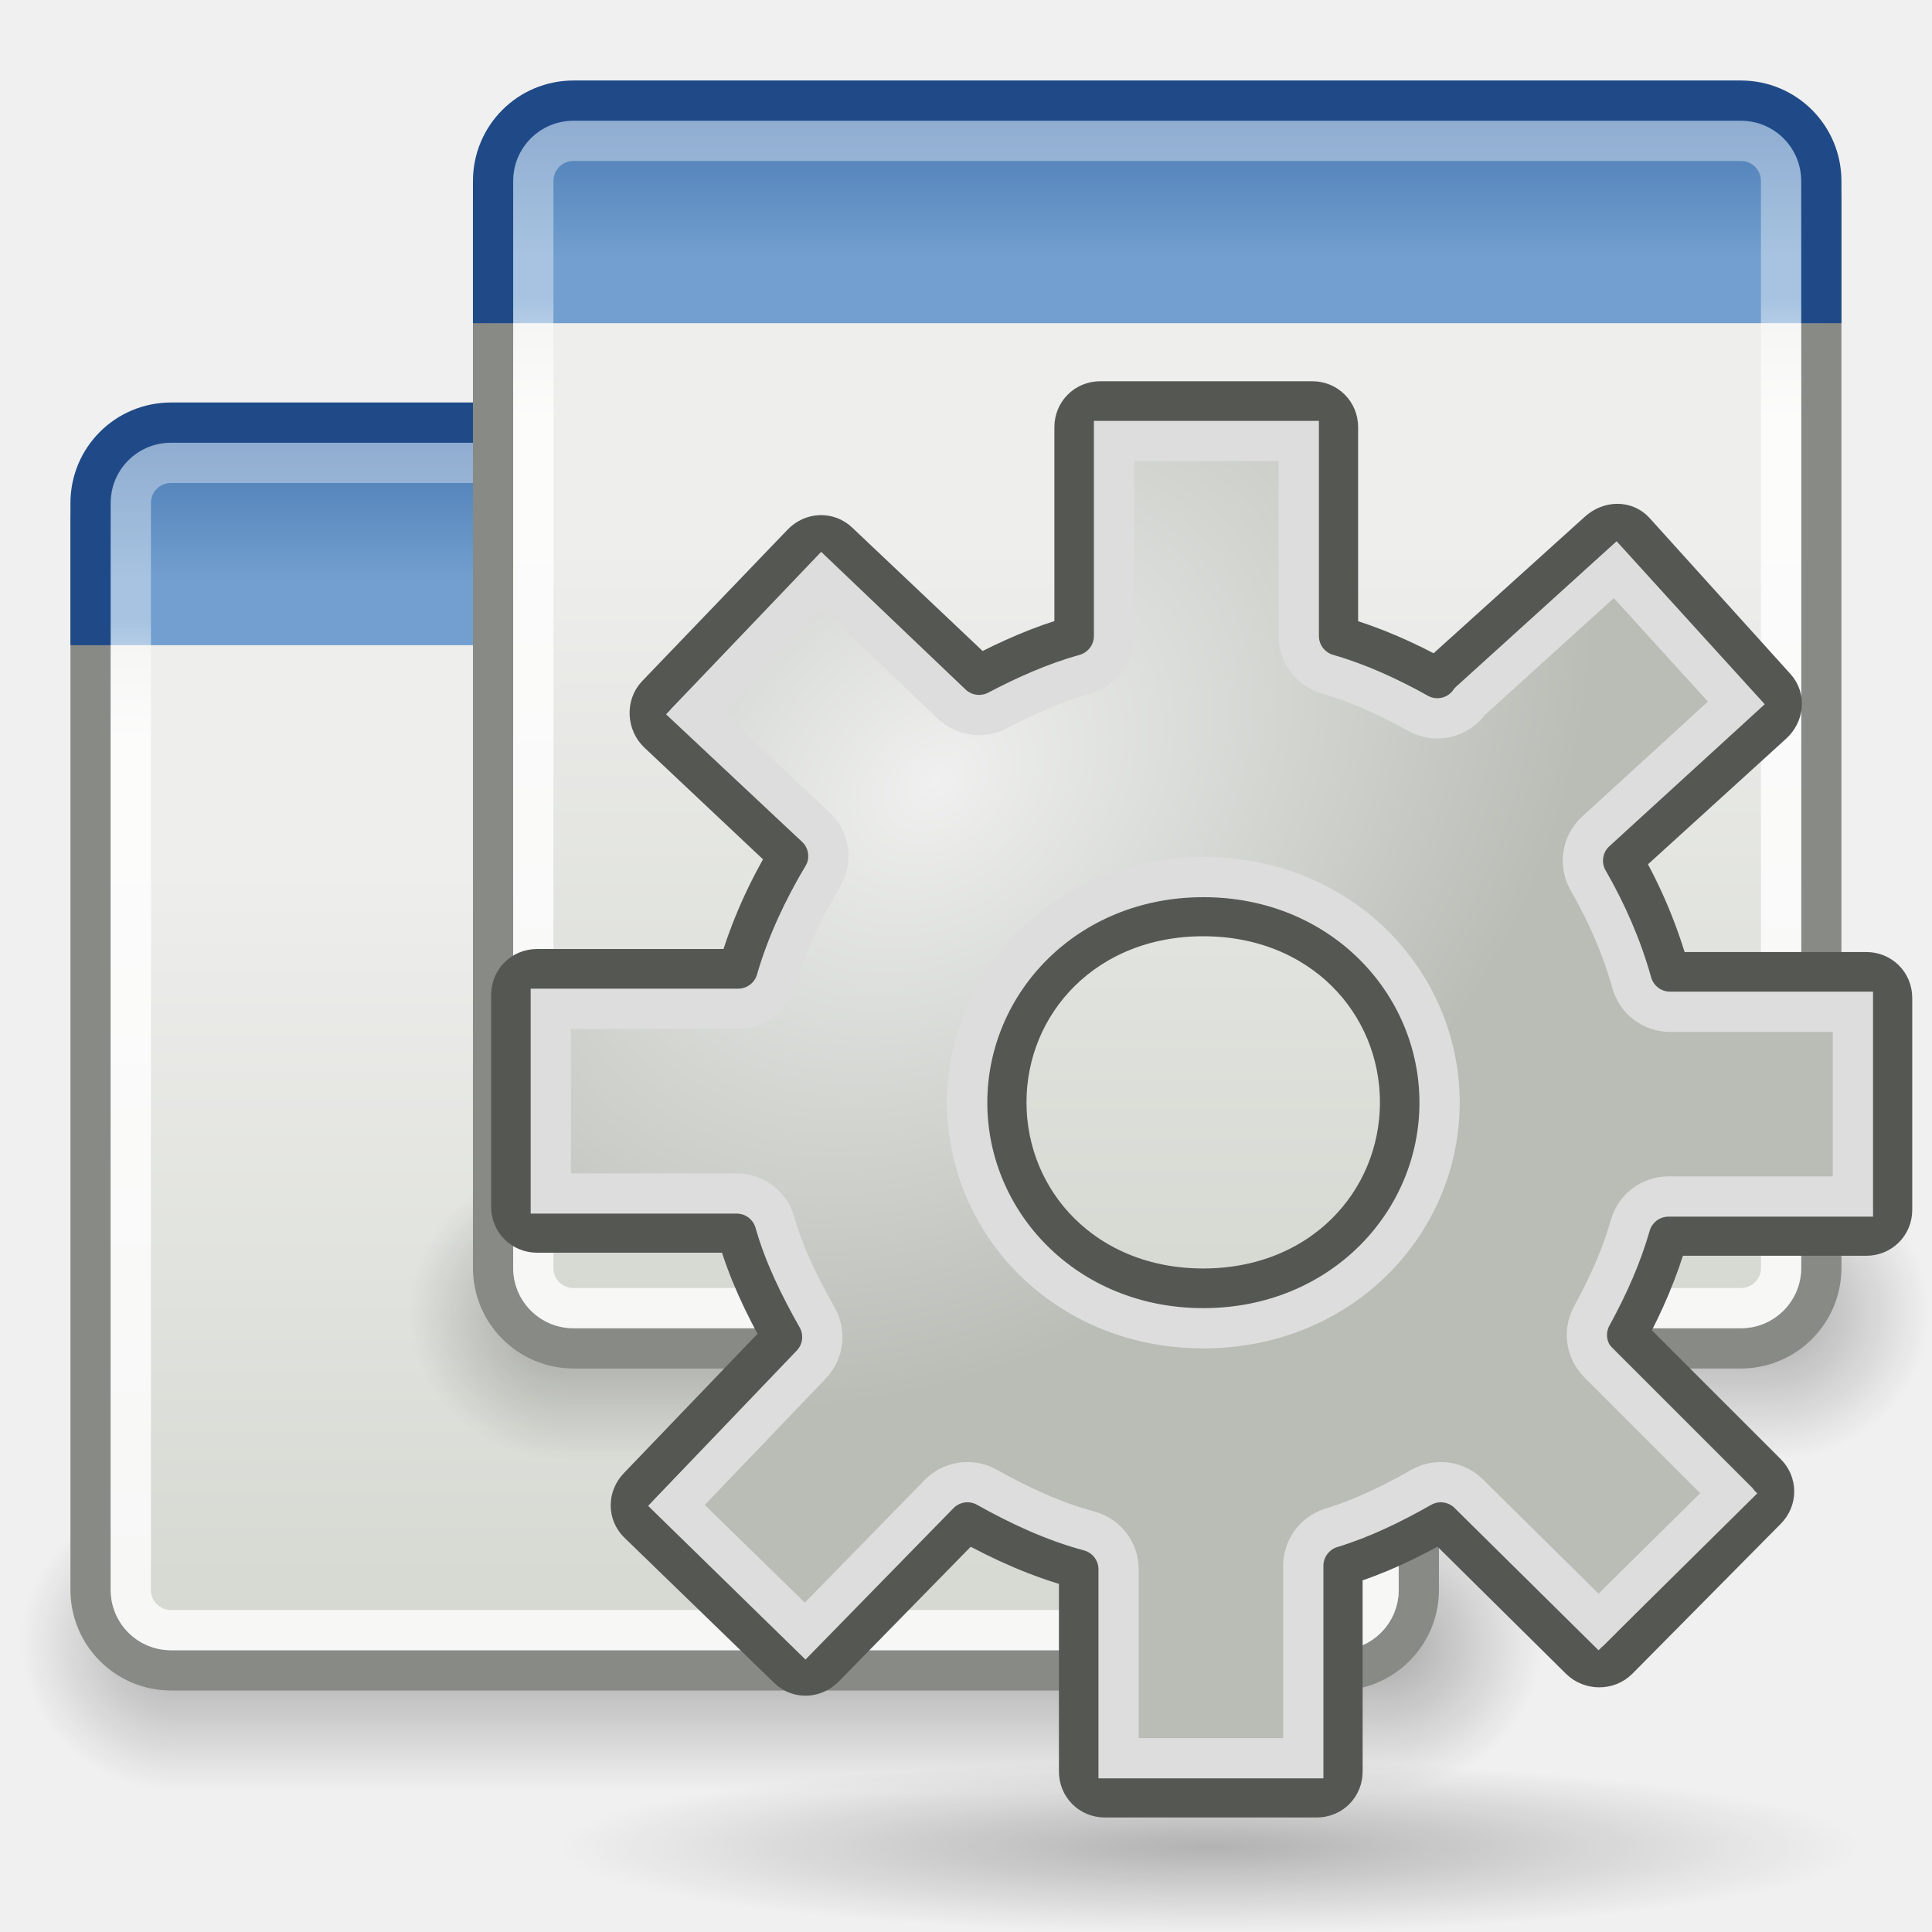
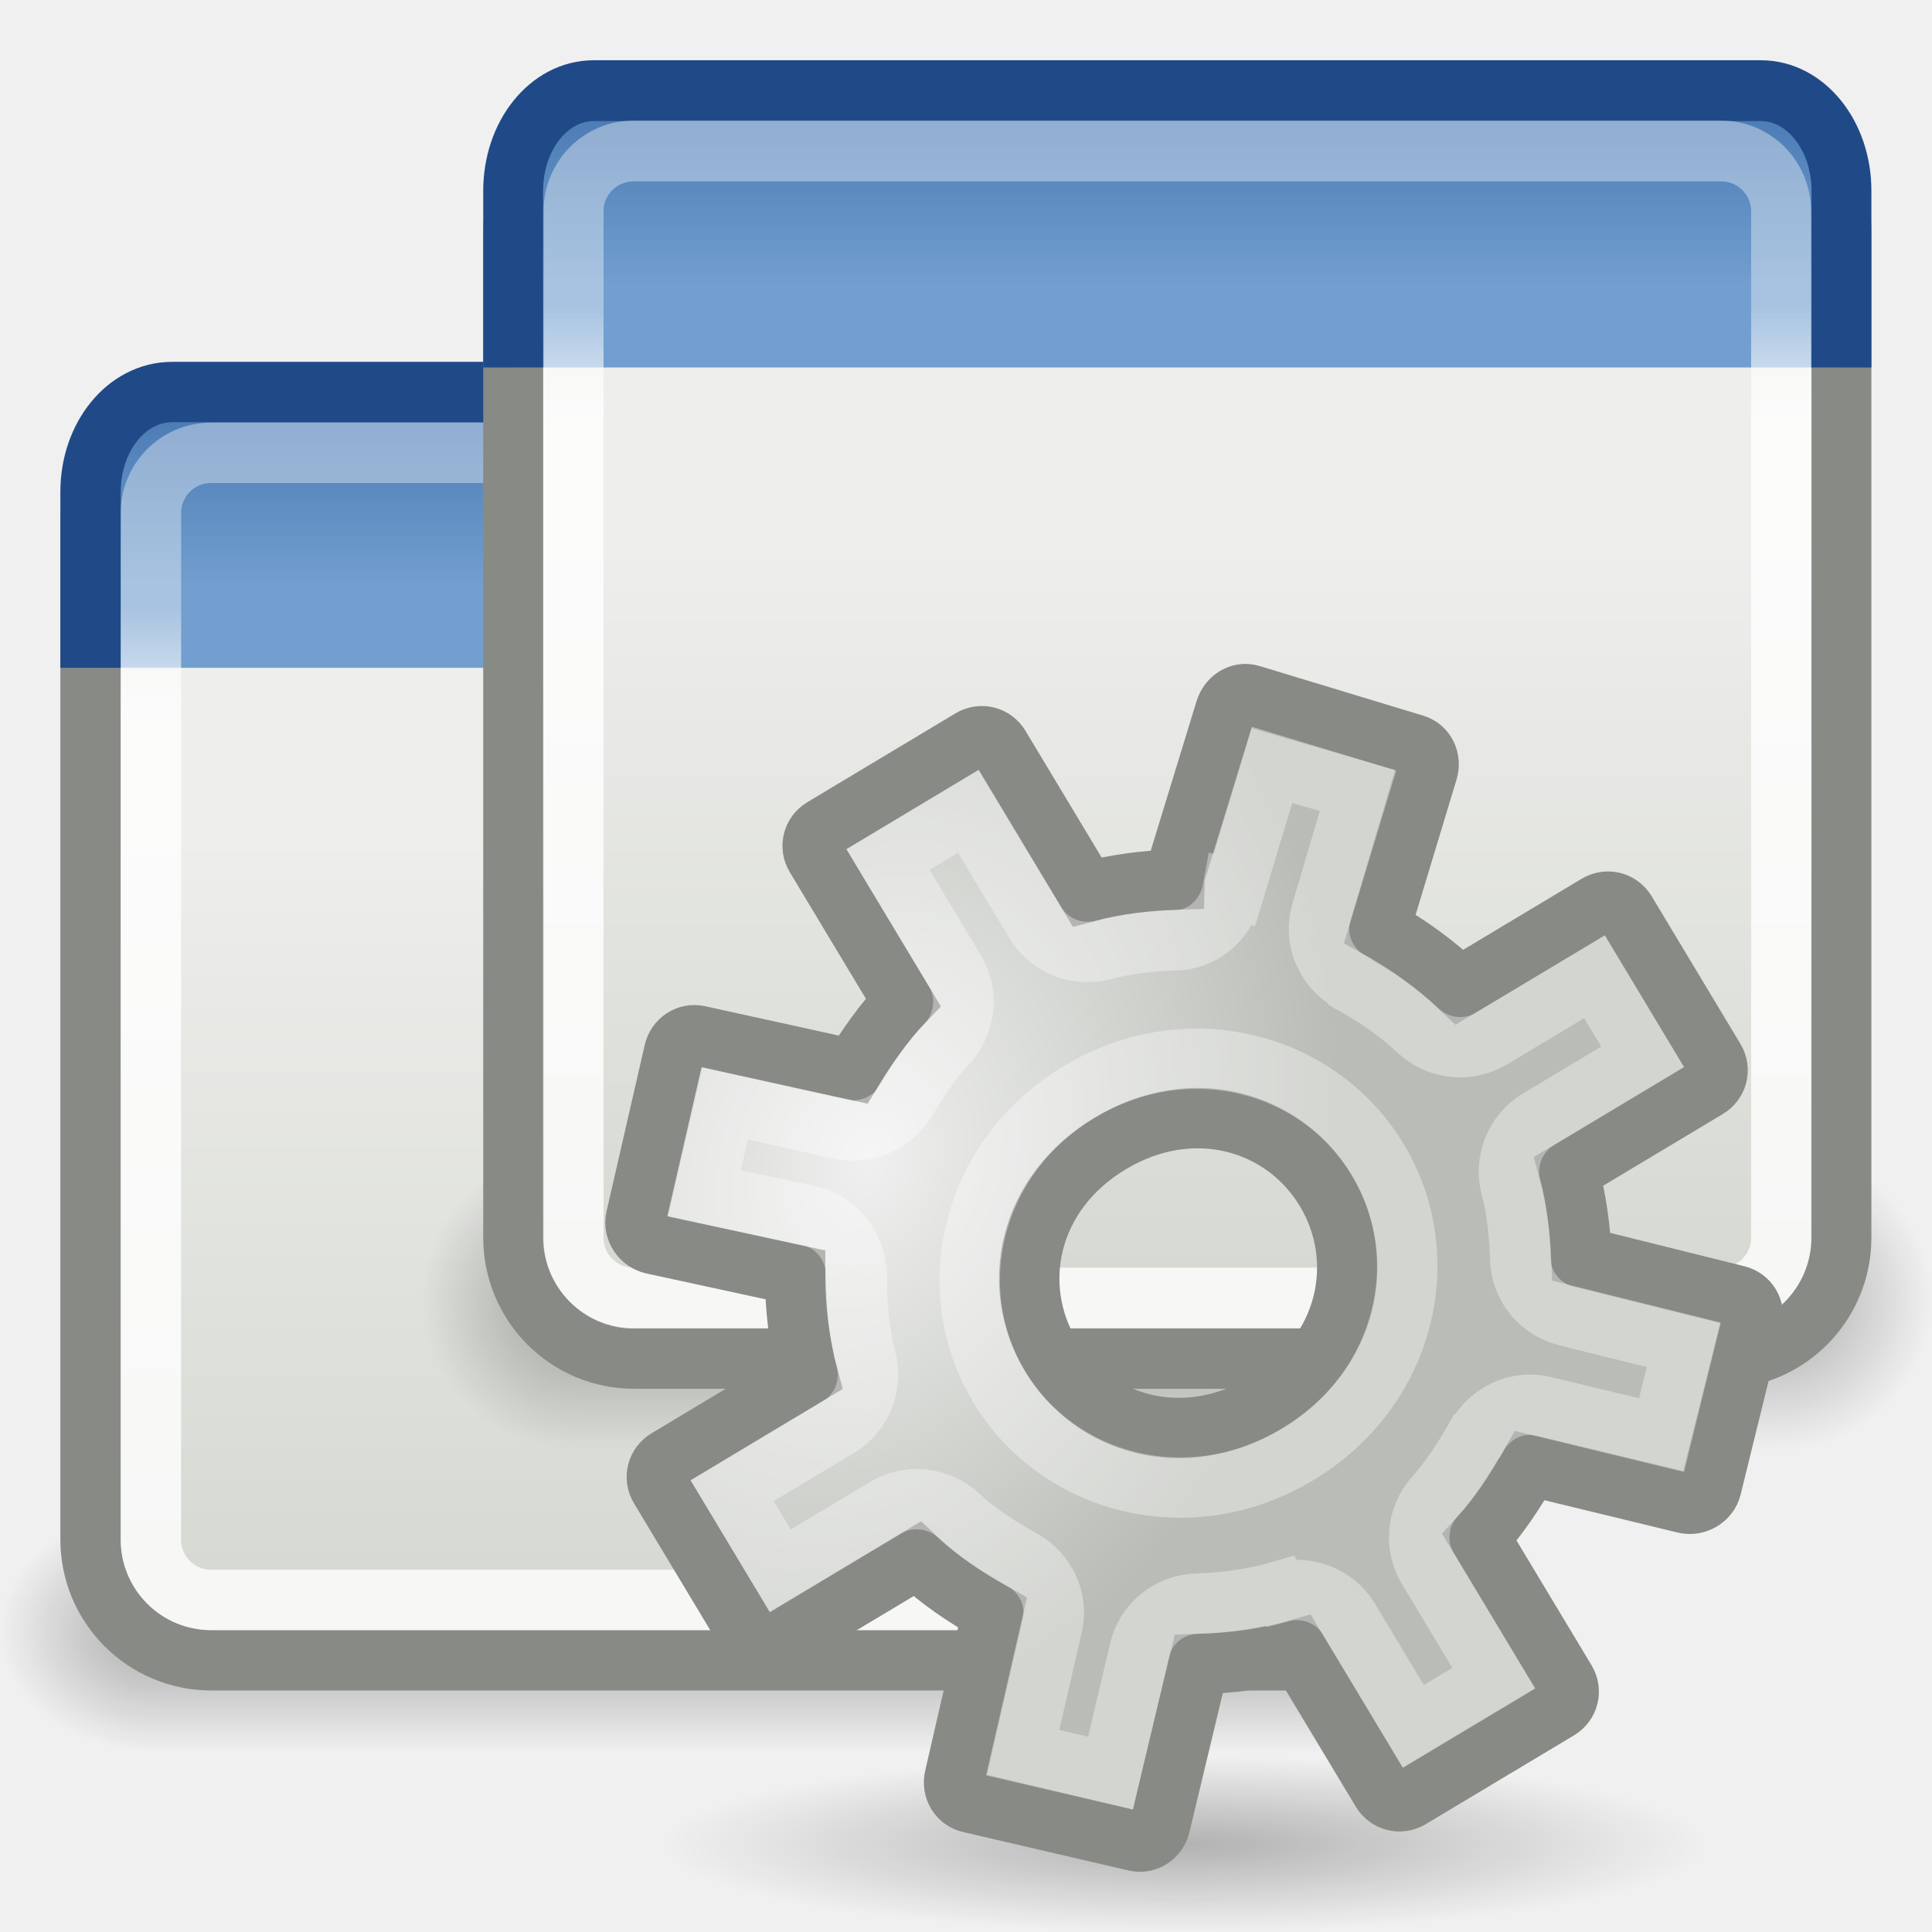
- <svg xmlns="http://www.w3.org/2000/svg" xmlns:xlink="http://www.w3.org/1999/xlink" width="48px" height="48px" id="svg11300">
+ <svg xmlns="http://www.w3.org/2000/svg" xmlns:xlink="http://www.w3.org/1999/xlink" width="32" height="32" id="svg11300" version="1.0">
  <defs id="defs3">
    <linearGradient id="linearGradient8440">
      <stop style="stop-color:#eff0ef;stop-opacity:1;" offset="0" id="stop8442" />
      <stop style="stop-color:#babdb6;stop-opacity:1;" offset="1" id="stop8444" />
    </linearGradient>
    <linearGradient id="linearGradient47870">
      <stop id="stop47872" offset="0" style="stop-color:#000000;stop-opacity:0" />
      <stop id="stop47878" offset="0.5" style="stop-color:#000000;stop-opacity:1" />
      <stop id="stop47874" offset="1" style="stop-color:#000000;stop-opacity:0" />
    </linearGradient>
    <linearGradient id="linearGradient51765">
      <stop id="stop51767" offset="0" style="stop-color:#000000;stop-opacity:1" />
      <stop id="stop51769" offset="1" style="stop-color:#000000;stop-opacity:0" />
    </linearGradient>
    <linearGradient id="linearGradient30743">
      <stop id="stop30745" offset="0" style="stop-color:#000000;stop-opacity:1;" />
      <stop id="stop30747" offset="1" style="stop-color:#000000;stop-opacity:0;" />
    </linearGradient>
    <radialGradient xlink:href="#linearGradient30743" id="radialGradient9570" gradientUnits="userSpaceOnUse" gradientTransform="matrix(1,0,0,0.6052632,0,2.368421)" cx="10.5" cy="6" fx="10.5" fy="6" r="9.5" />
    <radialGradient xlink:href="#linearGradient8440" id="radialGradient2212" gradientUnits="userSpaceOnUse" gradientTransform="matrix(0.5978217,0.7141211,-0.9327865,0.7808761,-1.086967,-29.05107)" cx="56.704" cy="10.241" fx="56.704" fy="10.241" r="14.75" />
    <linearGradient y2="13.409" x2="9.5" y1="16.264" x1="9.5" gradientTransform="translate(4,5)" gradientUnits="userSpaceOnUse" id="linearGradient2886" xlink:href="#linearGradient3690" />
    <linearGradient y2="12.403" x2="23.069" y1="6.799" x1="23.069" gradientTransform="translate(4,5)" gradientUnits="userSpaceOnUse" id="linearGradient2884" xlink:href="#linearGradient3674" />
    <linearGradient y2="19.539" x2="24.926" y1="40" x1="24.926" gradientTransform="translate(4,5)" gradientUnits="userSpaceOnUse" id="linearGradient2882" xlink:href="#linearGradient2781" />
    <linearGradient y2="13.409" x2="9.5" y1="16.264" x1="9.5" gradientTransform="translate(5,-6)" gradientUnits="userSpaceOnUse" id="linearGradient2850" xlink:href="#linearGradient3690" />
    <linearGradient y2="12.403" x2="23.069" y1="6.799" x1="23.069" gradientTransform="translate(5,-6)" gradientUnits="userSpaceOnUse" id="linearGradient2848" xlink:href="#linearGradient3674" />
    <linearGradient y2="19.539" x2="24.926" y1="40" x1="24.926" gradientTransform="translate(5,-6)" gradientUnits="userSpaceOnUse" id="linearGradient2846" xlink:href="#linearGradient2781" />
    <linearGradient id="linearGradient2781">
      <stop id="stop2783" offset="0" style="stop-color:#d3d7cf;stop-opacity:1" />
      <stop id="stop2785" offset="1" style="stop-color:#eeeeec;stop-opacity:1" />
    </linearGradient>
    <linearGradient id="linearGradient3674">
      <stop id="stop3676" offset="0" style="stop-color:#3465a4;stop-opacity:1" />
      <stop id="stop3678" offset="1" style="stop-color:#729fcf;stop-opacity:1;" />
    </linearGradient>
    <linearGradient id="linearGradient3690">
      <stop id="stop3692" offset="0" style="stop-color:white;stop-opacity:1;" />
      <stop id="stop3694" offset="1" style="stop-color:white;stop-opacity:0.469" />
    </linearGradient>
    <linearGradient xlink:href="#linearGradient47870" id="linearGradient2470" gradientUnits="userSpaceOnUse" gradientTransform="matrix(0.9788196,0,0,0.7154223,-8.500802,52.11272)" x1="32.085" y1="-14.402" x2="32.085" y2="-5.563" />
    <radialGradient xlink:href="#linearGradient51765" id="radialGradient2472" gradientUnits="userSpaceOnUse" gradientTransform="matrix(1.957639,-8.146468e-7,6.6614241e-7,1.456579,-59.01756,62.73807)" cx="51.438" cy="-12.203" fx="51.438" fy="-12.203" r="2.172" />
    <radialGradient xlink:href="#linearGradient51765" id="radialGradient2474" gradientUnits="userSpaceOnUse" gradientTransform="matrix(-1.957639,-9.2540676e-8,-1.2888861e-7,1.456579,110.0178,62.73803)" cx="51.438" cy="-12.203" fx="51.438" fy="-12.203" r="2.172" />
    <linearGradient xlink:href="#linearGradient47870" id="linearGradient2484" gradientUnits="userSpaceOnUse" gradientTransform="matrix(0.9788196,0,0,0.7154223,-8.500802,52.11272)" x1="32.085" y1="-14.402" x2="32.085" y2="-5.563" />
    <radialGradient xlink:href="#linearGradient51765" id="radialGradient2486" gradientUnits="userSpaceOnUse" gradientTransform="matrix(1.957639,-8.146468e-7,6.6614241e-7,1.456579,-59.01756,62.73807)" cx="51.438" cy="-12.203" fx="51.438" fy="-12.203" r="2.172" />
    <radialGradient xlink:href="#linearGradient51765" id="radialGradient2488" gradientUnits="userSpaceOnUse" gradientTransform="matrix(-1.957639,-9.2540676e-8,-1.2888861e-7,1.456579,110.0178,62.73803)" cx="51.438" cy="-12.203" fx="51.438" fy="-12.203" r="2.172" />
+     <linearGradient y2="41.842" x2="30.035" y1="37.667" x1="36.202" gradientUnits="userSpaceOnUse" id="linearGradient8365" xlink:href="#linearGradient3307" />
+     <linearGradient y2="52.806" x2="33.358" y1="37.386" x1="33.358" gradientUnits="userSpaceOnUse" id="linearGradient8363" xlink:href="#linearGradient3315" />
+     <linearGradient y2="51.47" x2="33.233" y1="44.886" x1="38.046" gradientUnits="userSpaceOnUse" id="linearGradient8361" xlink:href="#linearGradient3355" />
+     <linearGradient y2="50.416" x2="33.666" y1="46.094" x1="35.198" gradientUnits="userSpaceOnUse" id="linearGradient8359" xlink:href="#linearGradient3331" />
+     <linearGradient id="linearGradient3355">
+       <stop id="stop3357" offset="0" style="stop-color:#6f716c;stop-opacity:1;" />
+       <stop id="stop3359" offset="1" style="stop-color:#888a85;stop-opacity:0;" />
+     </linearGradient>
+     <linearGradient id="linearGradient3331">
+       <stop style="stop-color:#d3d7cf;stop-opacity:1;" offset="0" id="stop3333" />
+       <stop style="stop-color:#d3d7cf;stop-opacity:0;" offset="1" id="stop3335" />
+     </linearGradient>
+     <linearGradient id="linearGradient3315">
+       <stop style="stop-color:white;stop-opacity:1;" offset="0" id="stop3317" />
+       <stop style="stop-color:white;stop-opacity:0;" offset="1" id="stop3319" />
+     </linearGradient>
+     <linearGradient id="linearGradient3307">
+       <stop style="stop-color:#888a85;stop-opacity:1;" offset="0" id="stop3309" />
+       <stop style="stop-color:#888a85;stop-opacity:0;" offset="1" id="stop3311" />
+     </linearGradient>
+     <linearGradient y2="39.999" x2="25.058" y1="47.028" x1="25.058" gradientUnits="userSpaceOnUse" id="linearGradient8388" xlink:href="#linearGradient3702" />
+     <radialGradient r="2.5" fy="43.5" fx="4.993" cy="43.5" cx="4.993" gradientTransform="matrix(2.003784,0,0,1.4,-20.01187,-104.4)" gradientUnits="userSpaceOnUse" id="radialGradient8386" xlink:href="#linearGradient3688" />
+     <radialGradient r="2.5" fy="43.5" fx="4.993" cy="43.5" cx="4.993" gradientTransform="matrix(2.003784,0,0,1.4,27.98813,-17.4)" gradientUnits="userSpaceOnUse" id="radialGradient8384" xlink:href="#linearGradient3688" />
+     <radialGradient r="38.159" fy="7.268" fx="8.144" cy="7.268" cx="8.144" gradientTransform="matrix(0.9767883,0,0,1.029108,3.315628,0.9781569)" gradientUnits="userSpaceOnUse" id="radialGradient8382" xlink:href="#linearGradient15662" />
+     <radialGradient r="37.752" fy="3.756" fx="8.824" cy="3.756" cx="8.824" gradientTransform="matrix(0.9988117,0,0,1.05194,2.801671,0.4602236)" gradientUnits="userSpaceOnUse" id="radialGradient8380" xlink:href="#linearGradient269" />
+     <radialGradient r="86.708" fy="35.737" fx="33.967" cy="35.737" cx="33.967" gradientTransform="matrix(0.9907871,0,0,1.06046,-0.6576517,-0.1982243)" gradientUnits="userSpaceOnUse" id="radialGradient8378" xlink:href="#linearGradient259" />
+     <linearGradient y2="38.07" x2="34.17" y1="36.921" x1="33.396" gradientTransform="matrix(-2.48131e-2,-0.756771,0.756567,-2.481981e-2,8.221918,36.1682)" gradientUnits="userSpaceOnUse" id="linearGradient8376" xlink:href="#linearGradient2251" />
+     <radialGradient r="37.752" fy="2.367" fx="31.863" cy="2.367" cx="31.863" gradientTransform="matrix(0.331735,0,0,0.353831,20.10526,9.5823)" gradientUnits="userSpaceOnUse" id="radialGradient8374" xlink:href="#linearGradient269" />
+     <radialGradient r="86.708" fy="14.937" fx="30.654" cy="14.937" cx="30.654" gradientTransform="matrix(0.148355,1.009137e-2,-1.104438e-2,0.162365,25.06011,12.81706)" gradientUnits="userSpaceOnUse" id="radialGradient8372" xlink:href="#linearGradient259" />
+     <radialGradient r="4.293" fy="12.989" fx="37.03" cy="12.989" cx="37.03" gradientTransform="matrix(1.744653,0,0,1.283833,-26.58256,-3.478359)" gradientUnits="userSpaceOnUse" id="radialGradient8370" xlink:href="#linearGradient4790" />
+     <radialGradient r="14.75" fy="10.241" fx="56.704" cy="10.241" cx="56.704" gradientTransform="matrix(0.4001728,0.137953,-0.1814274,0.5219033,-11.10959,1.85733)" gradientUnits="userSpaceOnUse" id="radialGradient8355" xlink:href="#linearGradient8440" />
+     <linearGradient id="linearGradient3702">
+       <stop style="stop-color:black;stop-opacity:0;" offset="0" id="stop3704" />
+       <stop id="stop3710" offset="0.5" style="stop-color:black;stop-opacity:1;" />
+       <stop style="stop-color:black;stop-opacity:0;" offset="1" id="stop3706" />
+     </linearGradient>
+     <linearGradient id="linearGradient3688">
+       <stop style="stop-color:black;stop-opacity:1;" offset="0" id="stop3690" />
+       <stop style="stop-color:black;stop-opacity:0;" offset="1" id="stop8145" />
+     </linearGradient>
+     <linearGradient id="linearGradient4790">
+       <stop style="stop-color:#000000;stop-opacity:1;" offset="0" id="stop4792" />
+       <stop style="stop-color:#000000;stop-opacity:0;" offset="1" id="stop4794" />
+     </linearGradient>
+     <linearGradient id="linearGradient2251">
+       <stop style="stop-color:#ffffff;stop-opacity:1;" offset="0" id="stop2253" />
+       <stop style="stop-color:#ffffff;stop-opacity:0;" offset="1" id="stop2255" />
+     </linearGradient>
+     <linearGradient id="linearGradient15662">
+       <stop id="stop15664" offset="0" style="stop-color:#ffffff;stop-opacity:1;" />
+       <stop id="stop15666" offset="1" style="stop-color:#f8f8f8;stop-opacity:1;" />
+     </linearGradient>
+     <linearGradient id="linearGradient269">
+       <stop id="stop270" offset="0" style="stop-color:#a3a3a3;stop-opacity:1;" />
+       <stop id="stop271" offset="1" style="stop-color:#8a8a8a;stop-opacity:1;" />
+     </linearGradient>
+     <linearGradient id="linearGradient259">
+       <stop id="stop260" offset="0" style="stop-color:#fafafa;stop-opacity:1;" />
+       <stop id="stop261" offset="1" style="stop-color:#bbbbbb;stop-opacity:1;" />
+     </linearGradient>
+     <radialGradient xlink:href="#linearGradient8440" id="radialGradient8210" gradientUnits="userSpaceOnUse" gradientTransform="matrix(0.4777236,0.1646446,-0.2165868,0.6228827,-10.49764,3.532858)" cx="56.704" cy="10.241" fx="56.704" fy="10.241" r="14.75" />
+     <linearGradient xlink:href="#linearGradient2781" id="linearGradient8227" gradientUnits="userSpaceOnUse" gradientTransform="translate(5,-6)" x1="24.926" y1="40" x2="24.926" y2="19.539" />
+     <linearGradient xlink:href="#linearGradient3674" id="linearGradient8229" gradientUnits="userSpaceOnUse" gradientTransform="matrix(1,0,0,0.9528052,5,-5.598844)" x1="23.069" y1="6.799" x2="23.069" y2="12.403" />
+     <linearGradient xlink:href="#linearGradient3690" id="linearGradient8231" gradientUnits="userSpaceOnUse" gradientTransform="matrix(0.9677178,0,0,0.9673313,5.807074,-5.215968)" x1="9.5" y1="16.264" x2="9.5" y2="13.409" />
+     <linearGradient xlink:href="#linearGradient2781" id="linearGradient8242" gradientUnits="userSpaceOnUse" gradientTransform="matrix(0.9879973,0,0,1.01395,4.003984,4.313813)" x1="24.926" y1="40" x2="24.926" y2="19.539" />
+     <linearGradient xlink:href="#linearGradient3674" id="linearGradient8244" gradientUnits="userSpaceOnUse" gradientTransform="matrix(0.9999891,0,0,1.223875,3.506361,2.830395)" x1="23.069" y1="6.799" x2="23.069" y2="12.403" />
+     <linearGradient xlink:href="#linearGradient3690" id="linearGradient8246" gradientUnits="userSpaceOnUse" gradientTransform="matrix(0.9561274,0,0,0.9709637,4.800748,5.500713)" x1="9.5" y1="16.264" x2="9.5" y2="13.409" />
+     <linearGradient xlink:href="#linearGradient3674" id="linearGradient8258" gradientUnits="userSpaceOnUse" gradientTransform="matrix(1,0,0,1.224175,5,-7.905489)" x1="23.069" y1="6.799" x2="23.069" y2="12.403" />
  </defs>
  <g id="layer1">
-     <g transform="matrix(0.9248498,0,0,1.164458,-4.167873,-11.52607)" id="g54724">
-       <rect width="32.357" height="6.323" x="9.322" y="41.809" style="opacity:0.3;fill:url(#linearGradient2470);fill-opacity:1;fill-rule:evenodd;stroke:none;stroke-width:1.024;stroke-linecap:butt;stroke-linejoin:miter;stroke-miterlimit:4;stroke-dasharray:none;stroke-dashoffset:0;stroke-opacity:1" id="rect46899" />
-       <path d="M 41.678,41.8 L 41.678,48.127 C 44.022,48.103 45.93,46.705 45.93,44.974 C 45.93,43.243 44.022,41.824 41.678,41.8 z" style="opacity:0.3;fill:url(#radialGradient2472);fill-opacity:1;fill-rule:evenodd;stroke:none;stroke-width:1.024;stroke-linecap:butt;stroke-linejoin:miter;stroke-miterlimit:4;stroke-dasharray:none;stroke-dashoffset:0;stroke-opacity:1" id="path48849" />
-       <path d="M 9.322,41.8 L 9.322,48.127 C 6.978,48.103 5.07,46.705 5.07,44.974 C 5.07,43.243 6.978,41.824 9.322,41.8 z" style="opacity:0.3;fill:url(#radialGradient2474);fill-opacity:1;fill-rule:evenodd;stroke:none;stroke-width:1.024;stroke-linecap:butt;stroke-linejoin:miter;stroke-miterlimit:4;stroke-dasharray:none;stroke-dashoffset:0;stroke-opacity:1" id="path52742" />
+     <g transform="matrix(0.6121587,0,0,0.636002,-3.103645,-1.58469)" id="g54724">
+       <rect width="32.357" height="6.323" x="9.322" y="41.809" style="opacity:0.3;fill:url(#linearGradient2470);fill-opacity:1;fill-rule:evenodd;stroke:none" id="rect46899" />
+       <path d="m 41.678,41.8 0,6.327 c 2.344,-0.024 4.252,-1.421 4.252,-3.152 0,-1.731 -1.908,-3.151 -4.252,-3.175 z" style="opacity:0.3;fill:url(#radialGradient2472);fill-opacity:1;fill-rule:evenodd;stroke:none" id="path48849" />
+       <path d="m 9.322,41.8 0,6.327 C 6.978,48.103 5.07,46.705 5.07,44.974 c 0,-1.731 1.908,-3.151 4.252,-3.175 z" style="opacity:0.3;fill:url(#radialGradient2474);fill-opacity:1;fill-rule:evenodd;stroke:none" id="path52742" />
    </g>
-     <path style="opacity:0.259;fill:url(#radialGradient9570);fill-opacity:1;fill-rule:evenodd;stroke:none;stroke-width:0.5;stroke-linecap:round;stroke-linejoin:round;stroke-miterlimit:4;stroke-dasharray:none;stroke-dashoffset:0;stroke-opacity:1" id="path29772" d="M 20,6 A 9.5,5.75 0 1 1 1,6 A 9.5,5.75 0 1 1 20,6 z" transform="matrix(1.701085,0,0,0.3736936,12.18908,43.64292)" />
-     <g id="g2865" transform="matrix(-1,0,0,1,47.75002,-2.999996)">
-       <rect ry="2" rx="2" y="14" x="12.5" height="30.5" width="33" id="rect1887" style="fill:url(#linearGradient2882);fill-opacity:1;stroke:#888a85;stroke-width:1;stroke-miterlimit:4;stroke-dasharray:none;stroke-opacity:1" />
-       <path id="rect2776" d="M 12.5,19.03 L 12.5,15.5 C 12.5,14.392 13.392,13.5 14.5,13.5 L 43.5,13.5 C 44.608,13.5 45.5,14.392 45.5,15.5 L 45.5,19.03" style="fill:url(#linearGradient2884);fill-opacity:1;stroke:#204a87;stroke-width:1;stroke-miterlimit:4;stroke-opacity:1" />
-       <rect ry="0.995" rx="0.995" y="14.5" x="13.5" height="29" width="31" id="rect2779" style="opacity:0.8;fill:none;fill-opacity:1;stroke:url(#linearGradient2886);stroke-width:1;stroke-miterlimit:4;stroke-dasharray:none;stroke-opacity:1" />
+     <path style="opacity:0.259;fill:url(#radialGradient9570);fill-opacity:1;fill-rule:evenodd;stroke:none" id="path29772" d="M 20,6 A 9.5,5.75 0 1 1 1,6 9.5,5.75 0 1 1 20,6 z" transform="matrix(0.9109905,0,0,0.2521553,10.04748,29.03718)" />
+     <g id="g2865" transform="matrix(-0.6747649,0,0,0.6747649,31.86841,-2.435829)">
+       <rect ry="2.964" rx="2.964" y="13.439" x="12.402" height="30.925" width="32.604" id="rect1887" style="fill:url(#linearGradient8242);fill-opacity:1;stroke:#888a85;stroke-width:1.482;stroke-miterlimit:4;stroke-opacity:1;stroke-dasharray:none" />
+       <path id="rect2776" d="m 12.006,20.002 0,-4.321 c 0,-1.356 0.892,-2.448 2,-2.448 l 29,0 c 1.108,0 2,1.092 2,2.448 l 0,4.321" style="fill:url(#linearGradient8244);fill-opacity:1;stroke:#204a87;stroke-width:1.482;stroke-miterlimit:4;stroke-opacity:1" />
+       <rect ry="1.475" rx="1.475" y="14.725" x="13.884" height="28.158" width="29.64" id="rect2779" style="opacity:0.8;fill:none;stroke:url(#linearGradient8246);stroke-width:1.482;stroke-miterlimit:4;stroke-opacity:1;stroke-dasharray:none" />
    </g>
-     <g id="g2476" transform="matrix(0.9248498,0,0,1.164458,5.466458,-19.74618)">
-       <rect id="rect2478" style="opacity:0.3;fill:url(#linearGradient2484);fill-opacity:1;fill-rule:evenodd;stroke:none;stroke-width:1.024;stroke-linecap:butt;stroke-linejoin:miter;stroke-miterlimit:4;stroke-dasharray:none;stroke-dashoffset:0;stroke-opacity:1" y="41.809" x="9.322" height="6.323" width="32.357" />
-       <path id="path2480" style="opacity:0.3;fill:url(#radialGradient2486);fill-opacity:1;fill-rule:evenodd;stroke:none;stroke-width:1.024;stroke-linecap:butt;stroke-linejoin:miter;stroke-miterlimit:4;stroke-dasharray:none;stroke-dashoffset:0;stroke-opacity:1" d="M 41.678,41.8 L 41.678,48.127 C 44.022,48.103 45.93,46.705 45.93,44.974 C 45.93,43.243 44.022,41.824 41.678,41.8 z" />
-       <path id="path2482" style="opacity:0.3;fill:url(#radialGradient2488);fill-opacity:1;fill-rule:evenodd;stroke:none;stroke-width:1.024;stroke-linecap:butt;stroke-linejoin:miter;stroke-miterlimit:4;stroke-dasharray:none;stroke-dashoffset:0;stroke-opacity:1" d="M 9.322,41.8 L 9.322,48.127 C 6.978,48.103 5.07,46.705 5.07,44.974 C 5.07,43.243 6.978,41.824 9.322,41.8 z" />
-     </g>
-     <g id="g2820" transform="matrix(-1,0,0,1,58.75002,3.5e-6)">
-       <rect ry="2" rx="2" y="3" x="13.5" height="30.5" width="33" id="rect1915" style="opacity:1;fill:url(#linearGradient2846);fill-opacity:1;stroke:#888a85;stroke-width:1;stroke-miterlimit:4;stroke-dasharray:none;stroke-opacity:1" />
-       <path id="path1917" d="M 13.5,8.03 L 13.5,4.5 C 13.5,3.392 14.392,2.5 15.5,2.5 L 44.5,2.5 C 45.608,2.5 46.5,3.392 46.5,4.5 L 46.5,8.03" style="fill:url(#linearGradient2848);fill-opacity:1;stroke:#204a87;stroke-width:1;stroke-miterlimit:4;stroke-opacity:1" />
-       <rect ry="0.995" rx="0.995" y="3.5" x="14.5" height="29" width="31" id="rect1919" style="opacity:0.8;fill:none;fill-opacity:1;stroke:url(#linearGradient2850);stroke-width:1;stroke-miterlimit:4;stroke-dasharray:none;stroke-opacity:1" />
-     </g>
-     <g id="g3185">
-       <path id="path2591" d="M 27.336,9.972 C 26.971,9.972 26.696,10.259 26.696,10.611 L 26.696,15.802 C 25.864,16.033 25.075,16.387 24.326,16.78 L 20.828,13.47 C 20.572,13.227 20.176,13.243 19.925,13.508 L 16.314,17.269 C 16.063,17.534 16.096,17.967 16.352,18.21 L 19.587,21.257 C 19.064,22.133 18.634,23.076 18.345,24.078 L 13.342,24.078 C 12.99,24.078 12.703,24.353 12.703,24.718 L 12.703,29.984 C 12.703,30.349 12.99,30.623 13.342,30.623 L 18.308,30.623 C 18.569,31.547 18.973,32.4 19.436,33.219 L 15.863,36.943 C 15.609,37.205 15.609,37.601 15.863,37.846 L 19.587,41.457 C 19.84,41.702 20.236,41.682 20.489,41.419 L 24.025,37.808 C 24.896,38.297 25.822,38.712 26.809,38.974 L 26.809,44.015 C 26.809,44.367 27.084,44.655 27.449,44.655 L 32.715,44.655 C 33.08,44.655 33.354,44.367 33.354,44.015 L 33.354,38.899 C 34.222,38.639 35.028,38.246 35.8,37.808 L 39.26,41.231 C 39.511,41.479 39.944,41.49 40.201,41.231 L 43.887,37.507 C 44.144,37.248 44.137,36.853 43.887,36.604 L 40.426,33.144 C 40.844,32.378 41.197,31.555 41.442,30.699 L 46.37,30.699 C 46.722,30.699 47.009,30.424 47.009,30.059 L 47.009,24.793 C 47.009,24.428 46.722,24.153 46.37,24.153 L 41.48,24.153 C 41.205,23.168 40.815,22.238 40.314,21.37 L 44.038,17.984 C 44.308,17.739 44.35,17.342 44.113,17.081 L 40.614,13.207 C 40.378,12.946 39.982,12.962 39.712,13.207 L 35.837,16.705 C 35.79,16.748 35.756,16.805 35.724,16.856 C 34.947,16.422 34.113,16.054 33.242,15.802 L 33.242,10.611 C 33.242,10.259 32.967,9.972 32.602,9.972 L 27.336,9.972 z M 29.894,22.761 C 32.834,22.761 34.784,24.91 34.784,27.388 C 34.784,29.866 32.834,32.015 29.894,32.015 C 26.954,32.015 25.003,29.866 25.003,27.388 C 25.003,24.91 26.954,22.761 29.894,22.761 z" style="fill:url(#radialGradient2212);fill-opacity:1;fill-rule:evenodd;stroke:#555753;stroke-width:1;stroke-linecap:butt;stroke-linejoin:miter;stroke-miterlimit:4;stroke-dasharray:none;stroke-dashoffset:0;stroke-opacity:1" />
-       <path transform="matrix(1.203743,0,0,1.203743,-44.99805,7.194658)" d="M 60.375,3.125 L 60.375,7.156 C 60.372,7.519 60.13,7.837 59.781,7.938 C 59.17,8.107 58.56,8.377 57.969,8.688 C 57.661,8.848 57.286,8.798 57.031,8.562 L 54.344,6 L 51.719,8.75 L 54.219,11.094 C 54.495,11.351 54.559,11.764 54.375,12.094 C 53.972,12.77 53.624,13.494 53.406,14.25 C 53.306,14.599 52.988,14.841 52.625,14.844 L 48.75,14.844 L 48.75,18.656 L 52.594,18.656 C 52.957,18.659 53.275,18.901 53.375,19.25 C 53.568,19.932 53.885,20.573 54.25,21.219 C 54.426,21.534 54.375,21.927 54.125,22.188 L 51.344,25.094 L 54,27.688 L 56.75,24.875 C 57.008,24.599 57.42,24.534 57.75,24.719 C 58.43,25.1 59.139,25.429 59.875,25.625 C 60.224,25.725 60.466,26.043 60.469,26.406 L 60.469,30.312 L 64.281,30.312 L 64.281,26.344 C 64.28,25.989 64.507,25.674 64.844,25.562 C 65.482,25.371 66.108,25.066 66.719,24.719 C 67.034,24.543 67.427,24.593 67.688,24.844 L 70.375,27.5 L 73.062,24.844 L 70.375,22.156 C 70.109,21.891 70.058,21.479 70.25,21.156 C 70.572,20.566 70.846,19.957 71.031,19.312 C 71.131,18.963 71.449,18.722 71.812,18.719 L 75.625,18.719 L 75.625,14.906 L 71.844,14.906 C 71.481,14.903 71.163,14.662 71.062,14.312 C 70.852,13.558 70.538,12.849 70.156,12.188 C 69.972,11.858 70.036,11.445 70.312,11.188 L 73.219,8.531 L 70.719,5.781 L 67.719,8.5 C 67.48,8.841 67.022,8.949 66.656,8.75 C 66.056,8.415 65.435,8.126 64.781,7.938 C 64.432,7.837 64.191,7.519 64.188,7.156 L 64.188,3.125 L 60.375,3.125 z M 62.219,12.125 C 65.061,12.125 67.094,14.293 67.094,16.781 C 67.094,19.27 65.061,21.437 62.219,21.438 C 59.377,21.438 57.344,19.27 57.344,16.781 C 57.344,14.293 59.377,12.125 62.219,12.125 z" id="path7469" style="fill:none;fill-opacity:1;fill-rule:evenodd;stroke:#dddddd;stroke-width:0.831;stroke-linecap:butt;stroke-linejoin:miter;stroke-miterlimit:4;stroke-dasharray:none;stroke-dashoffset:0;stroke-opacity:1" />
+     <g id="g8248">
+       <g transform="matrix(0.6121587,0,0,0.7927137,3.8834,-14.11566)" id="g2476">
+         <rect width="32.357" height="6.323" x="9.322" y="41.809" style="opacity:0.3;fill:url(#linearGradient2484);fill-opacity:1;fill-rule:evenodd;stroke:none" id="rect2478" />
+         <path d="m 41.678,41.8 0,6.327 c 2.344,-0.024 4.252,-1.421 4.252,-3.152 0,-1.731 -1.908,-3.151 -4.252,-3.175 z" style="opacity:0.3;fill:url(#radialGradient2486);fill-opacity:1;fill-rule:evenodd;stroke:none" id="path2480" />
+         <path d="m 9.322,41.8 0,6.327 C 6.978,48.103 5.07,46.705 5.07,44.974 c 0,-1.731 1.908,-3.151 4.252,-3.175 z" style="opacity:0.3;fill:url(#radialGradient2488);fill-opacity:1;fill-rule:evenodd;stroke:none" id="path2482" />
+       </g>
+       <g transform="matrix(-0.6666832,0,0,0.6772987,39.50051,-0.1913723)" id="g2820">
+         <rect style="opacity:1;fill:url(#linearGradient8227);fill-opacity:1;stroke:#888a85;stroke-width:1.488;stroke-miterlimit:4;stroke-opacity:1;stroke-dasharray:none" id="rect1915" width="33" height="30.5" x="13.5" y="3" rx="3" ry="2.953" />
+         <path style="fill:url(#linearGradient8258);fill-opacity:1;stroke:#204a87;stroke-width:1.488;stroke-miterlimit:4;stroke-opacity:1" d="m 13.5,9.27 0,-4.322 c 0,-1.356 0.892,-2.448 2,-2.448 l 29,0 c 1.108,0 2,1.092 2,2.448 l 0,4.322" id="path1917" />
+         <rect style="opacity:0.8;fill:none;stroke:url(#linearGradient8231);stroke-width:1.488;stroke-miterlimit:4;stroke-opacity:1;stroke-dasharray:none" id="rect1919" width="29.999" height="28.053" x="15" y="3.974" rx="1.493" ry="1.47" />
+       </g>
    </g>
    <g style="display:inline" id="g2721" transform="translate(-14.54768,-94.70134)" />
+     <path style="fill:url(#radialGradient8210);fill-opacity:1;fill-rule:evenodd;stroke:#888a85;stroke-width:1;stroke-linecap:butt;stroke-linejoin:miter;stroke-miterlimit:4;stroke-opacity:1;stroke-dasharray:none;stroke-dashoffset:0" d="m 13.63,13.715 c -0.17,0.102 -0.218,0.312 -0.119,0.475 l 1.449,2.41 c -0.323,0.339 -0.592,0.724 -0.831,1.116 L 11.575,17.155 c -0.187,-0.041 -0.367,0.077 -0.41,0.269 l -0.632,2.754 c -0.043,0.193 0.093,0.385 0.28,0.426 l 2.357,0.511 c 0.001,0.553 0.064,1.11 0.209,1.656 l -2.33,1.397 c -0.164,0.098 -0.221,0.306 -0.119,0.475 l 1.47,2.445 c 0.102,0.169 0.312,0.217 0.476,0.118 l 2.313,-1.386 c 0.379,0.356 0.805,0.639 1.25,0.89 L 15.812,29.438 c -0.045,0.192 0.066,0.376 0.252,0.419 l 2.742,0.637 c 0.186,0.043 0.365,-0.077 0.41,-0.269 l 0.639,-2.663 c 0.542,-0.016 1.089,-0.082 1.622,-0.236 l 1.407,2.34 c 0.098,0.164 0.306,0.22 0.476,0.118 l 2.453,-1.47 c 0.17,-0.102 0.218,-0.312 0.119,-0.475 l -1.428,-2.375 c 0.332,-0.363 0.597,-0.77 0.834,-1.189 l 2.567,0.623 C 28.093,24.943 28.298,24.827 28.345,24.635 l 0.678,-2.758 c 0.047,-0.192 -0.066,-0.374 -0.252,-0.419 l -2.578,-0.641 c -0.019,-0.472 -0.085,-0.953 -0.209,-1.419 l 2.295,-1.376 c 0.164,-0.098 0.221,-0.306 0.119,-0.475 L 26.929,15.103 c -0.102,-0.169 -0.312,-0.217 -0.476,-0.118 l -2.278,1.365 C 23.772,15.969 23.331,15.647 22.855,15.383 l 0.79,-2.611 C 23.703,12.583 23.612,12.387 23.428,12.332 l -2.711,-0.822 c -0.183,-0.055 -0.363,0.063 -0.421,0.252 l -0.829,2.706 c -0.01,0.033 -0.01,0.069 -0.011,0.101 -0.483,0.016 -0.974,0.078 -1.45,0.204 l -1.449,-2.41 c -0.098,-0.164 -0.306,-0.22 -0.476,-0.118 z m 4.76,5.223 c 1.369,-0.821 2.877,-0.367 3.569,0.783 0.691,1.15 0.383,2.692 -0.987,3.513 -1.369,0.821 -2.877,0.367 -3.569,-0.783 -0.691,-1.15 -0.383,-2.692 0.987,-3.513 z" id="path2212" />
+     <path style="fill:none;stroke:#ffffff;stroke-width:1.532;stroke-linecap:butt;stroke-linejoin:miter;stroke-miterlimit:4;stroke-opacity:0.369;stroke-dasharray:none;stroke-dashoffset:0" id="path3195" d="m 61.094,3.844 0,3.312 c -0.006,0.683 -0.469,1.28 -1.125,1.469 -0.539,0.149 -1.095,0.423 -1.656,0.719 -0.578,0.303 -1.302,0.194 -1.781,-0.25 L 54.375,7.031 52.75,8.719 54.719,10.562 C 55.237,11.046 55.346,11.818 55,12.438 55,12.448 55,12.458 55,12.469 c -0.381,0.639 -0.712,1.293 -0.906,1.969 -0.188,0.656 -0.786,1.119 -1.469,1.125 l -3.156,0 0,2.375 3.125,0 c 0.683,0.006 1.28,0.469 1.469,1.125 0.168,0.596 0.46,1.189 0.812,1.812 0.331,0.593 0.252,1.323 -0.219,1.812 L 52.375,25.062 54,26.656 56.219,24.375 c 0.484,-0.519 1.256,-0.628 1.875,-0.281 0.647,0.363 1.316,0.639 1.969,0.812 0,0.01 0,0.021 0,0.031 0.656,0.188 1.119,0.786 1.125,1.469 l 0,3.188 2.375,0 0,-3.25 C 63.56,25.677 63.992,25.084 64.625,24.875 65.184,24.707 65.759,24.426 66.344,24.094 66.354,24.094 66.365,24.094 66.375,24.094 c 0.593,-0.331 1.323,-0.252 1.812,0.219 L 70.375,26.469 72.031,24.812 69.875,22.656 c -0.499,-0.499 -0.611,-1.269 -0.25,-1.875 0.304,-0.559 0.553,-1.078 0.719,-1.656 0.188,-0.656 0.786,-1.119 1.469,-1.125 l 3.094,0 0,-2.375 -3.062,0 C 71.161,15.619 70.563,15.156 70.375,14.5 70.183,13.813 69.887,13.178 69.531,12.562 69.531,12.552 69.531,12.542 69.531,12.531 69.185,11.912 69.294,11.14 69.812,10.656 L 72.188,8.469 70.656,6.812 68.219,9.031 68.188,9 C 67.718,9.536 66.95,9.721 66.312,9.375 65.744,9.058 65.175,8.793 64.594,8.625 63.938,8.437 63.475,7.839 63.469,7.156 l 0,-3.312 z m 1.125,7.562 c 3.213,0 5.594,2.489 5.594,5.375 -1e-06,2.886 -2.381,5.375 -5.594,5.375 C 59.006,22.156 56.625,19.667 56.625,16.781 c -2e-06,-2.886 2.381,-5.375 5.594,-5.375 z" transform="matrix(0.5606878,-0.3360083,0.3358886,0.5588167,-20.83696,32.61648)" />
+     <g style="display:inline" id="g8195" transform="translate(97.0188,-94.4813)" />
  </g>
</svg>
